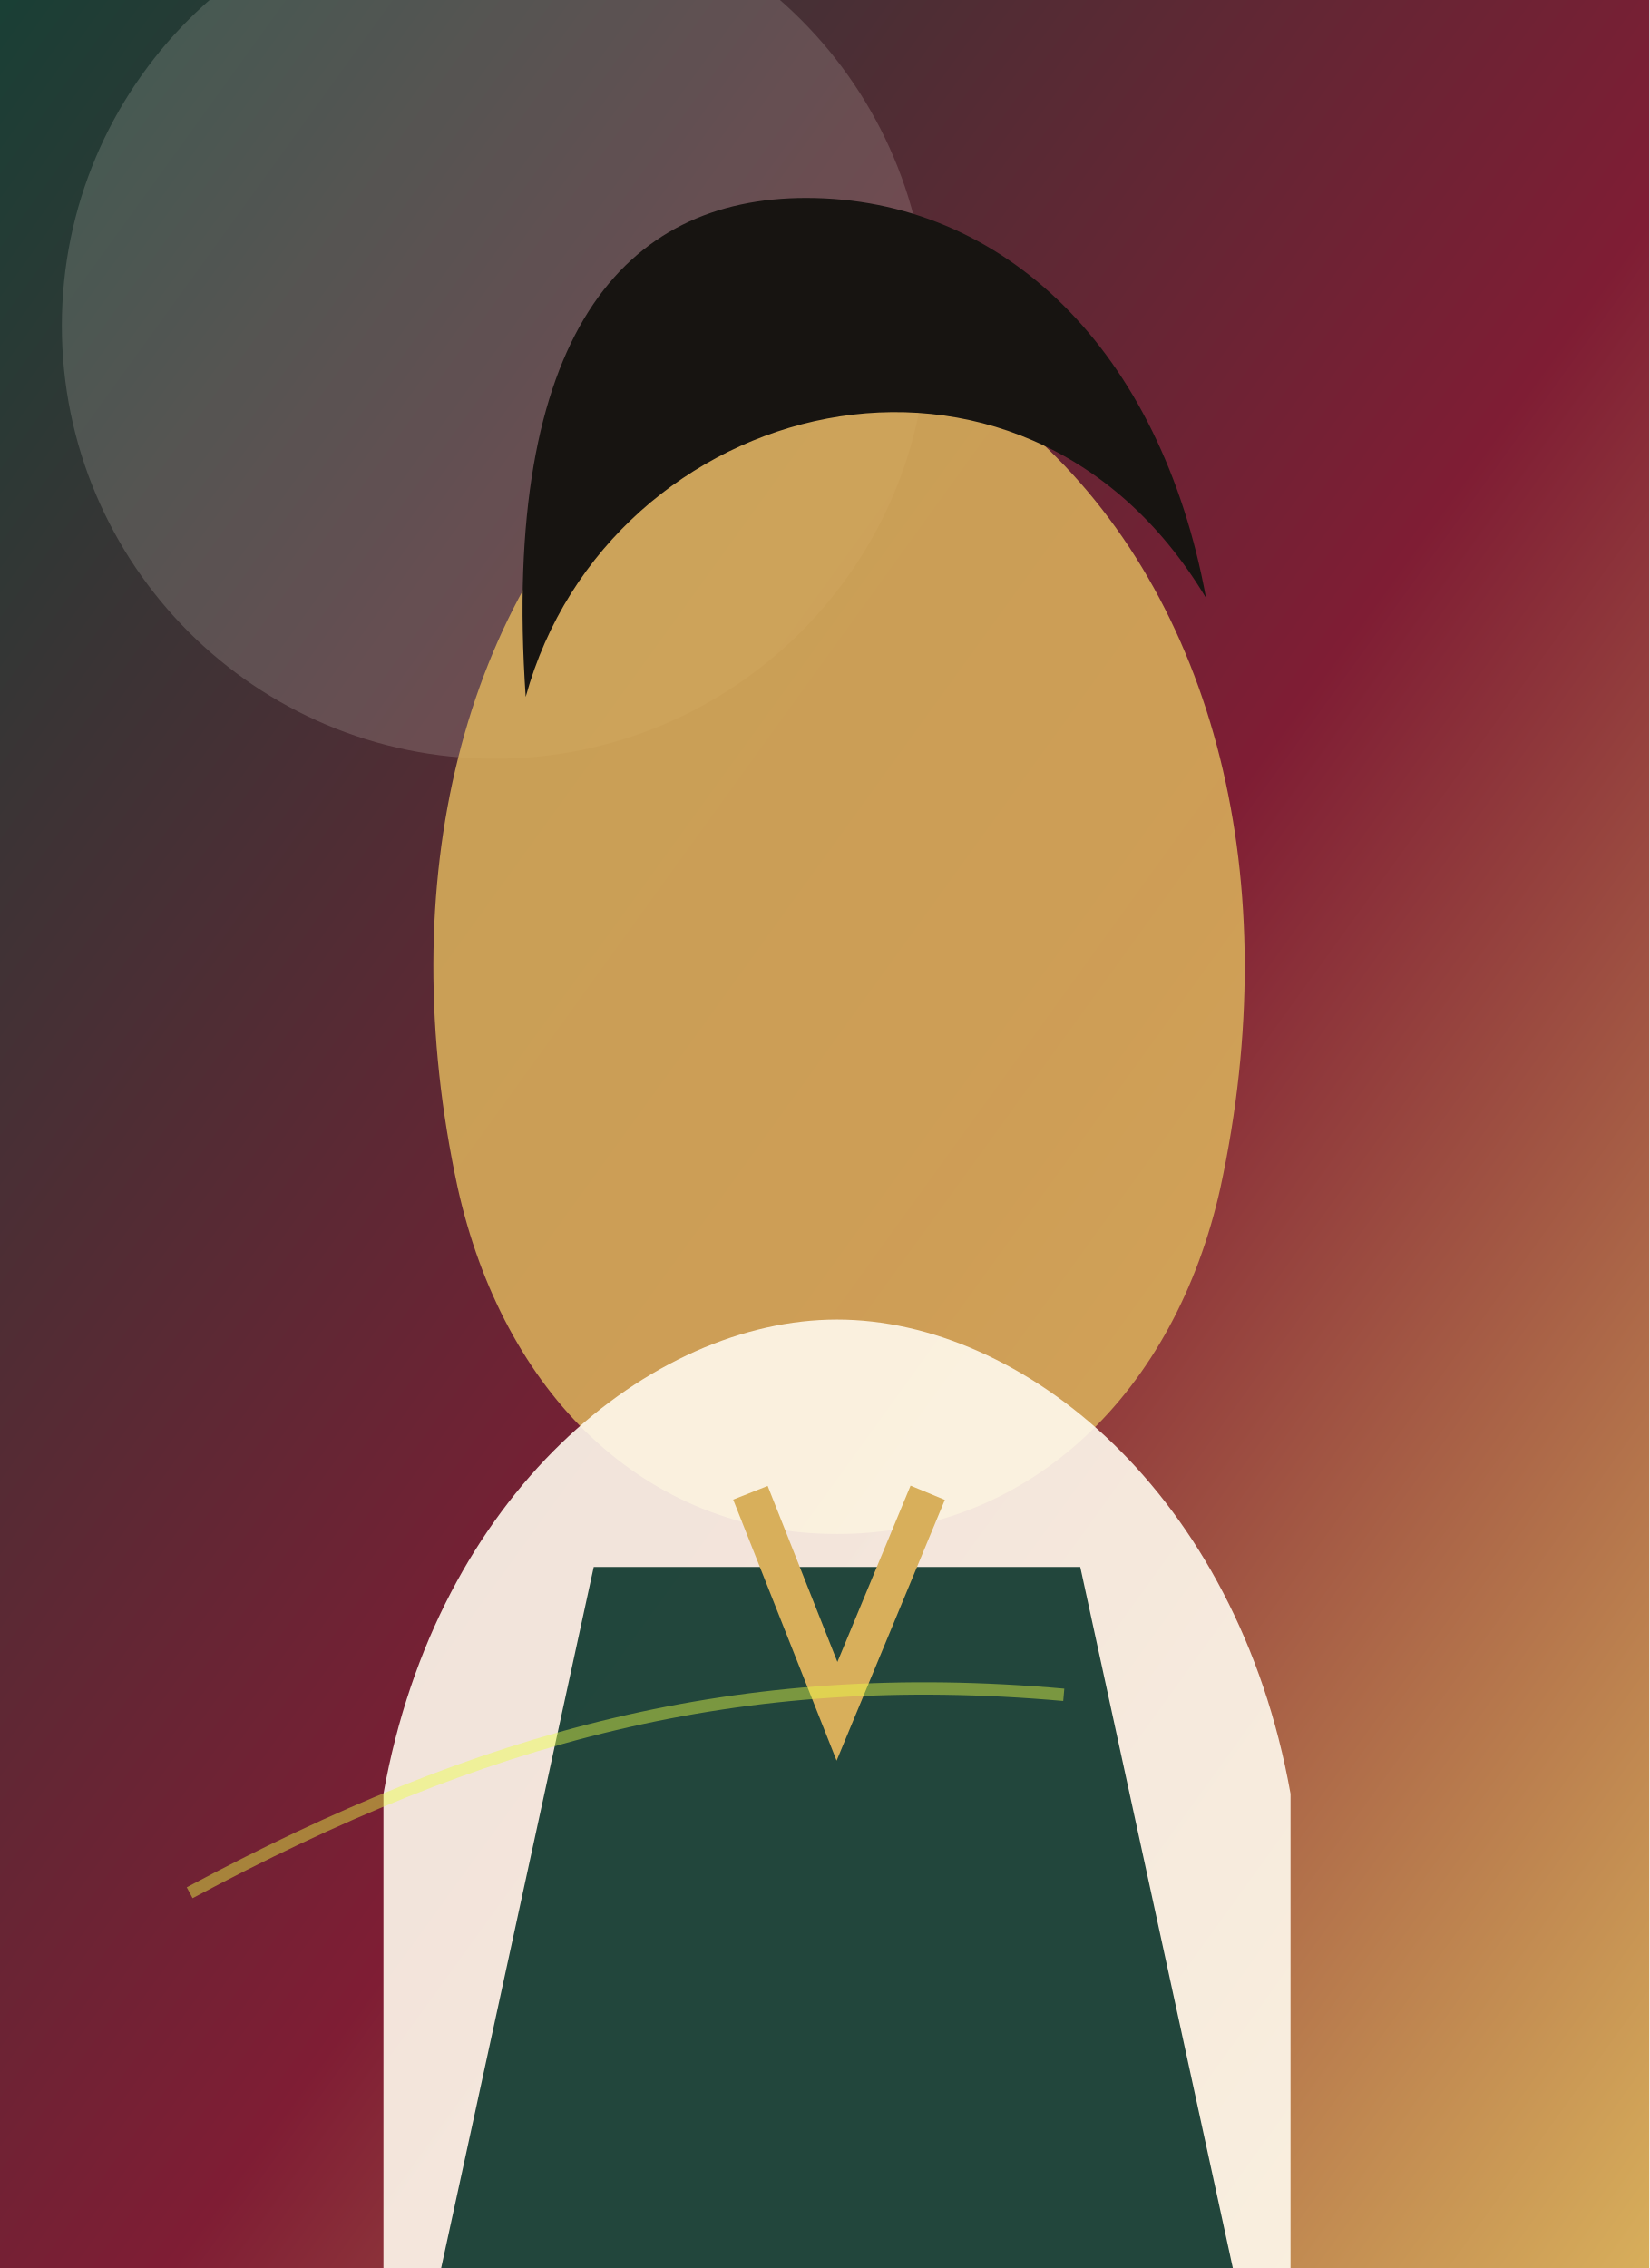
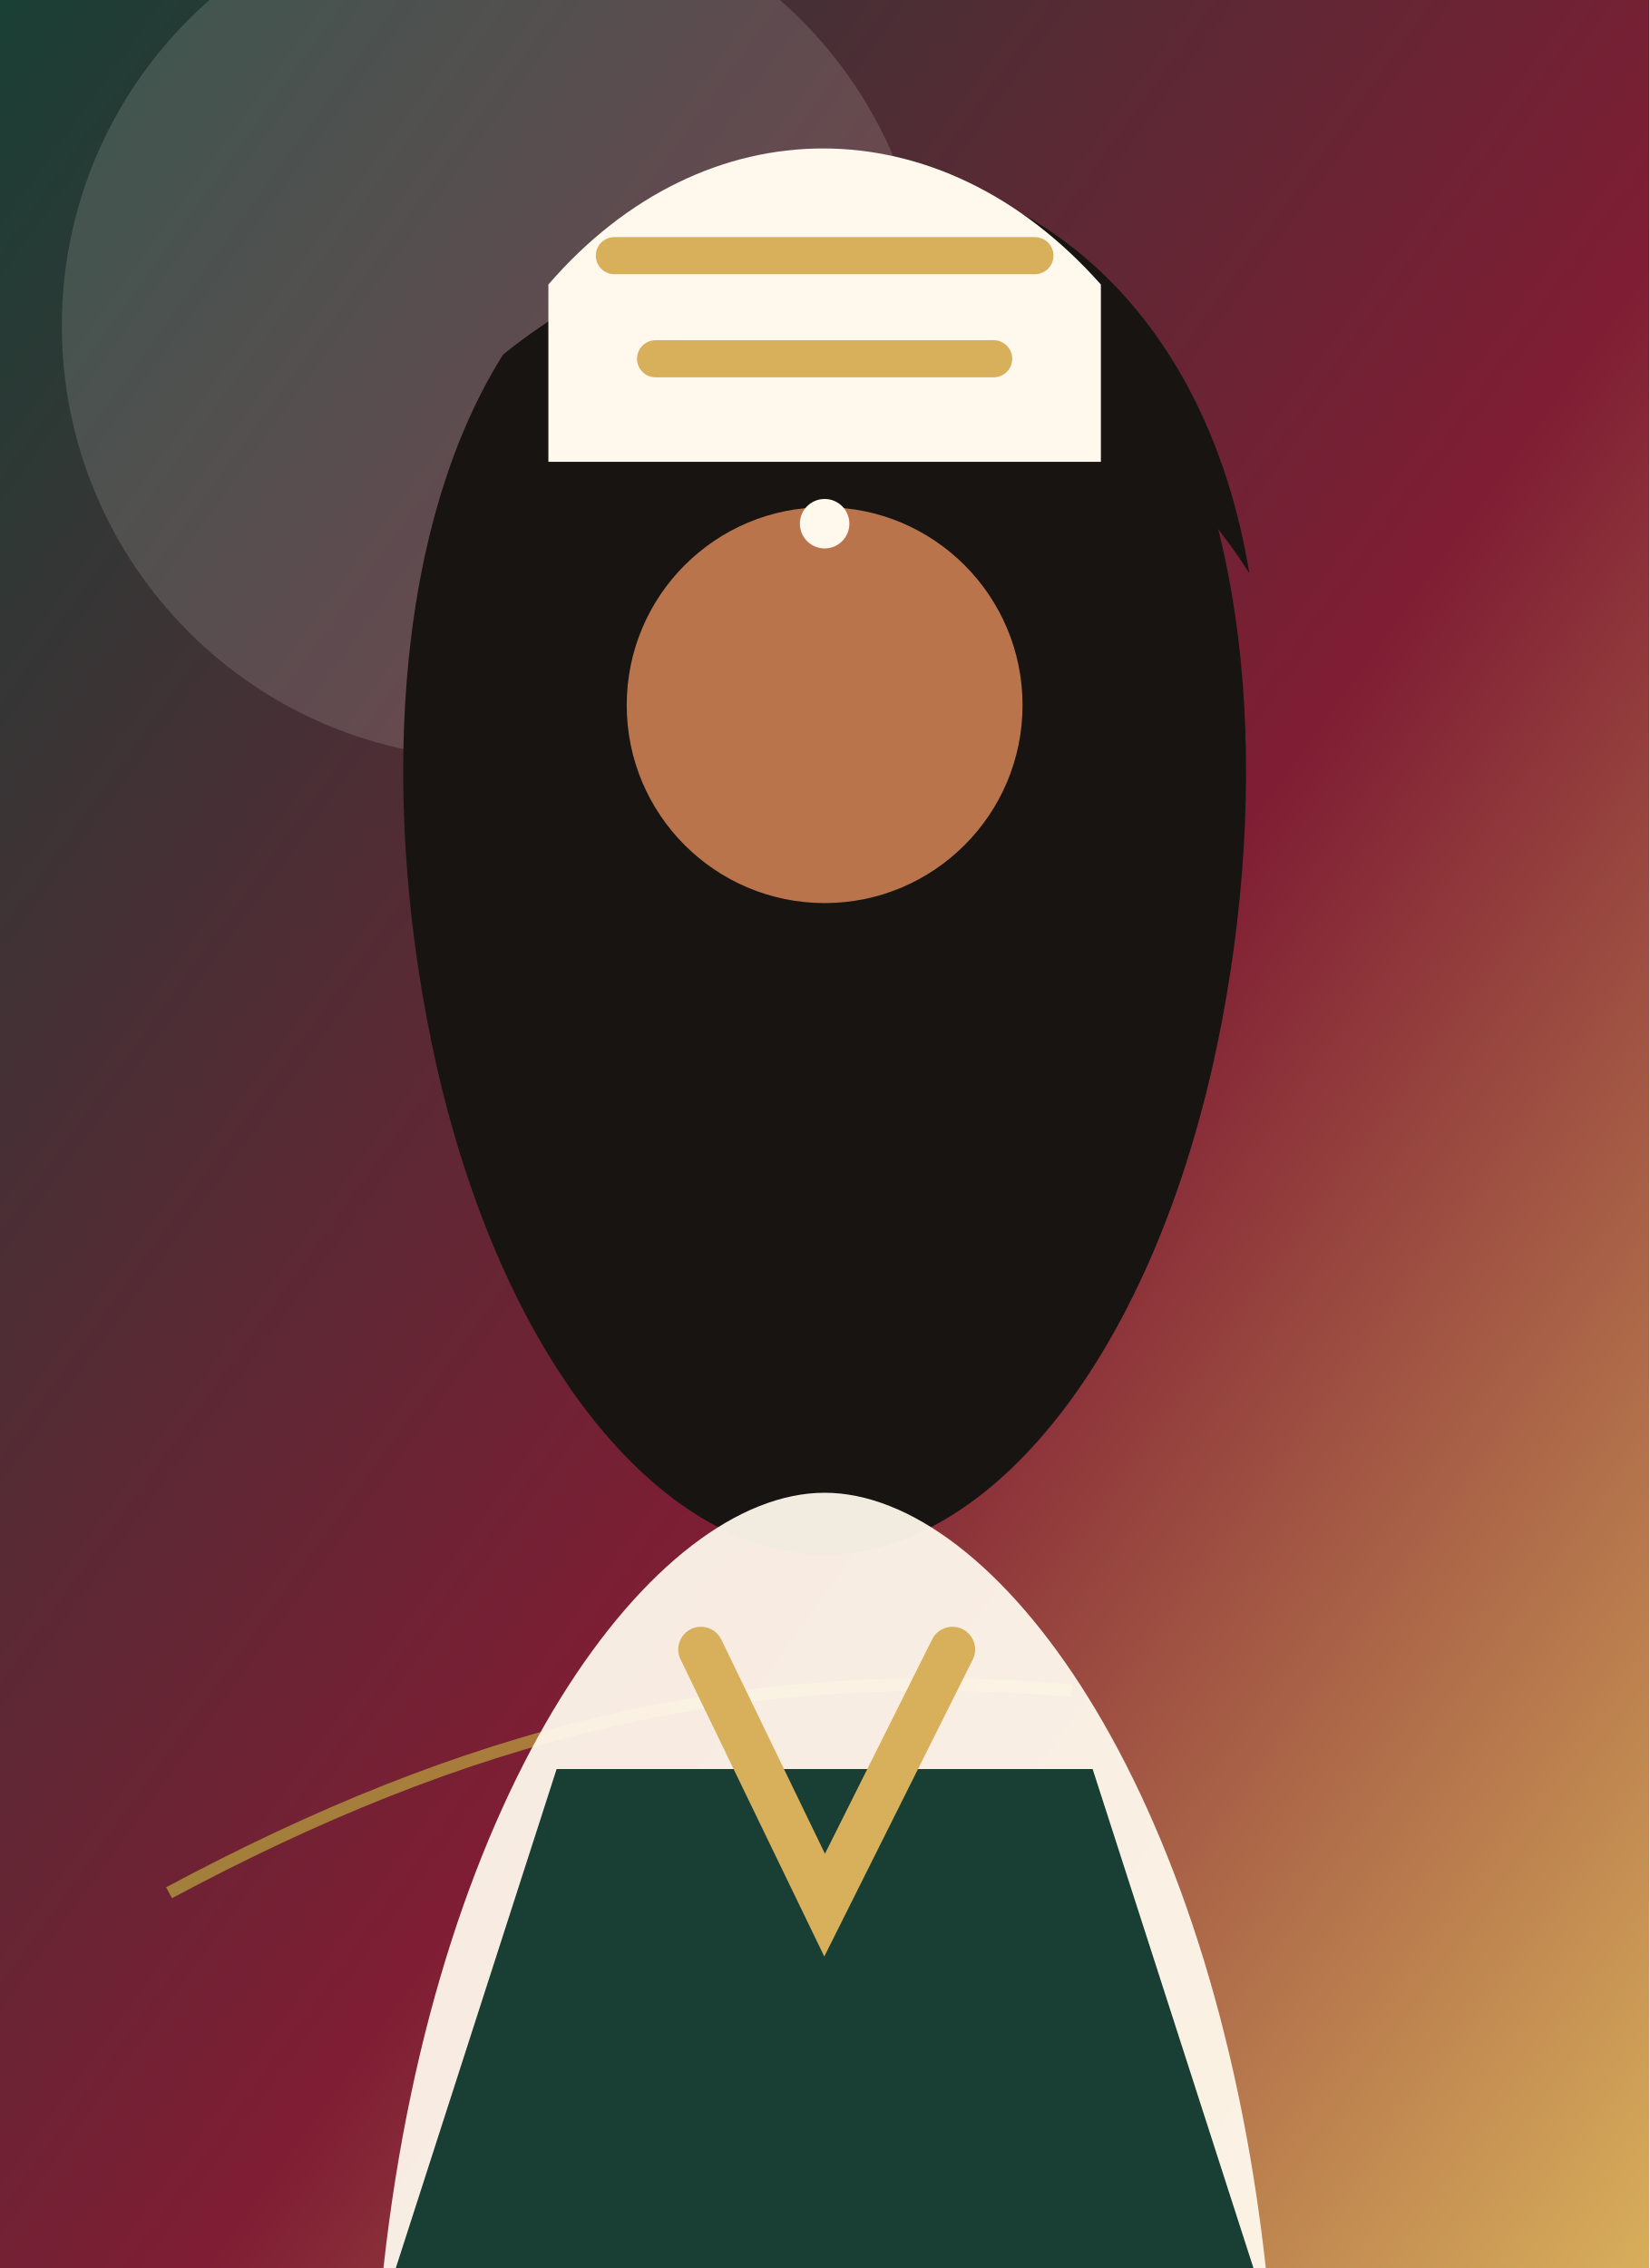
<svg xmlns="http://www.w3.org/2000/svg" viewBox="0 0 800 1100" role="img" aria-labelledby="title desc">
  <defs>
    <linearGradient id="bg" x1="0" x2="1" y1="0" y2="1">
      <stop offset="0" stop-color="#193f35" />
-       <stop offset="0.55" stop-color="#7f1d34" />
+       <stop offset="0.56" stop-color="#7f1d34" />
      <stop offset="1" stop-color="#d8af5b" />
    </linearGradient>
+     <style>
+       @keyframes groomFloat { 0%,100% { transform: translateY(0); } 50% { transform: translateY(-16px); } }
+       @keyframes goldPulse { 0%,100% { opacity: .55; } 50% { opacity: 1; } }
+       .groom { animation: groomFloat 6s ease-in-out infinite; transform-origin: 50% 70%; }
+       .shine { animation: goldPulse 2.8s ease-in-out infinite; }
+     </style>
  </defs>
  <rect width="800" height="1100" fill="url(#bg)" />
-   <circle cx="240" cy="158" r="210" fill="#fff9ed" opacity="0.16" />
-   <path d="M500 210c90 80 124 218 92 366-22 99-92 168-186 168s-162-69-184-168c-32-148 2-286 92-366 54-48 132-48 186 0Z" fill="#d8af5b" opacity="0.88" />
-   <path d="M255 338c40-146 240-198 330-48-22-120-98-194-194-194-88 0-148 66-136 242Z" fill="#171411" />
-   <path d="M186 870c26-146 130-230 220-230s194 84 220 230v230H186Z" fill="#fff9ed" opacity="0.9" />
-   <path d="M288 760h236l74 340H214Z" fill="#193f35" opacity="0.96" />
-   <path d="M364 724l42 106 44-106" stroke="#d8af5b" stroke-width="18" fill="none" />
-   <path d="M92 918c142-76 266-110 424-96" stroke="#eaff45" stroke-width="6" opacity="0.44" fill="none" />
+   <circle cx="240" cy="158" r="210" fill="#fff9ed" opacity="0.14" />
+   <path d="M82 918c142-76 274-112 438-98" stroke="#eaff45" stroke-width="6" opacity="0.42" fill="none" />
+   <g class="groom">
+     <path d="M244 172c94-76 218-76 312 0 54 86 60 222 32 346-34 148-112 236-188 236s-154-88-188-236c-28-124-22-260 32-346Z" fill="#171411" />
+     <circle cx="400" cy="342" r="96" fill="#b9744b" />
+     <path d="M270 326c42-152 234-208 336-48-20-122-100-198-204-198-94 0-160 68-132 246Z" fill="#171411" />
+     <path d="M186 1100c26-236 132-376 214-376s188 140 214 376Z" fill="#fff9ed" opacity="0.94" />
+     <path d="M270 858h260l78 242H192Z" fill="#193f35" />
+     <path d="M340 800l60 124 62-124" stroke="#d8af5b" stroke-width="22" fill="none" stroke-linecap="round" />
+     <path d="M266 138c76-88 190-88 268 0v86H266Z" fill="#fff9ed" />
+     <path class="shine" d="M298 124h204M318 174h164" stroke="#d8af5b" stroke-width="18" stroke-linecap="round" />
+     <circle class="shine" cx="400" cy="254" r="12" fill="#fff9ed" />
+   </g>
</svg>
